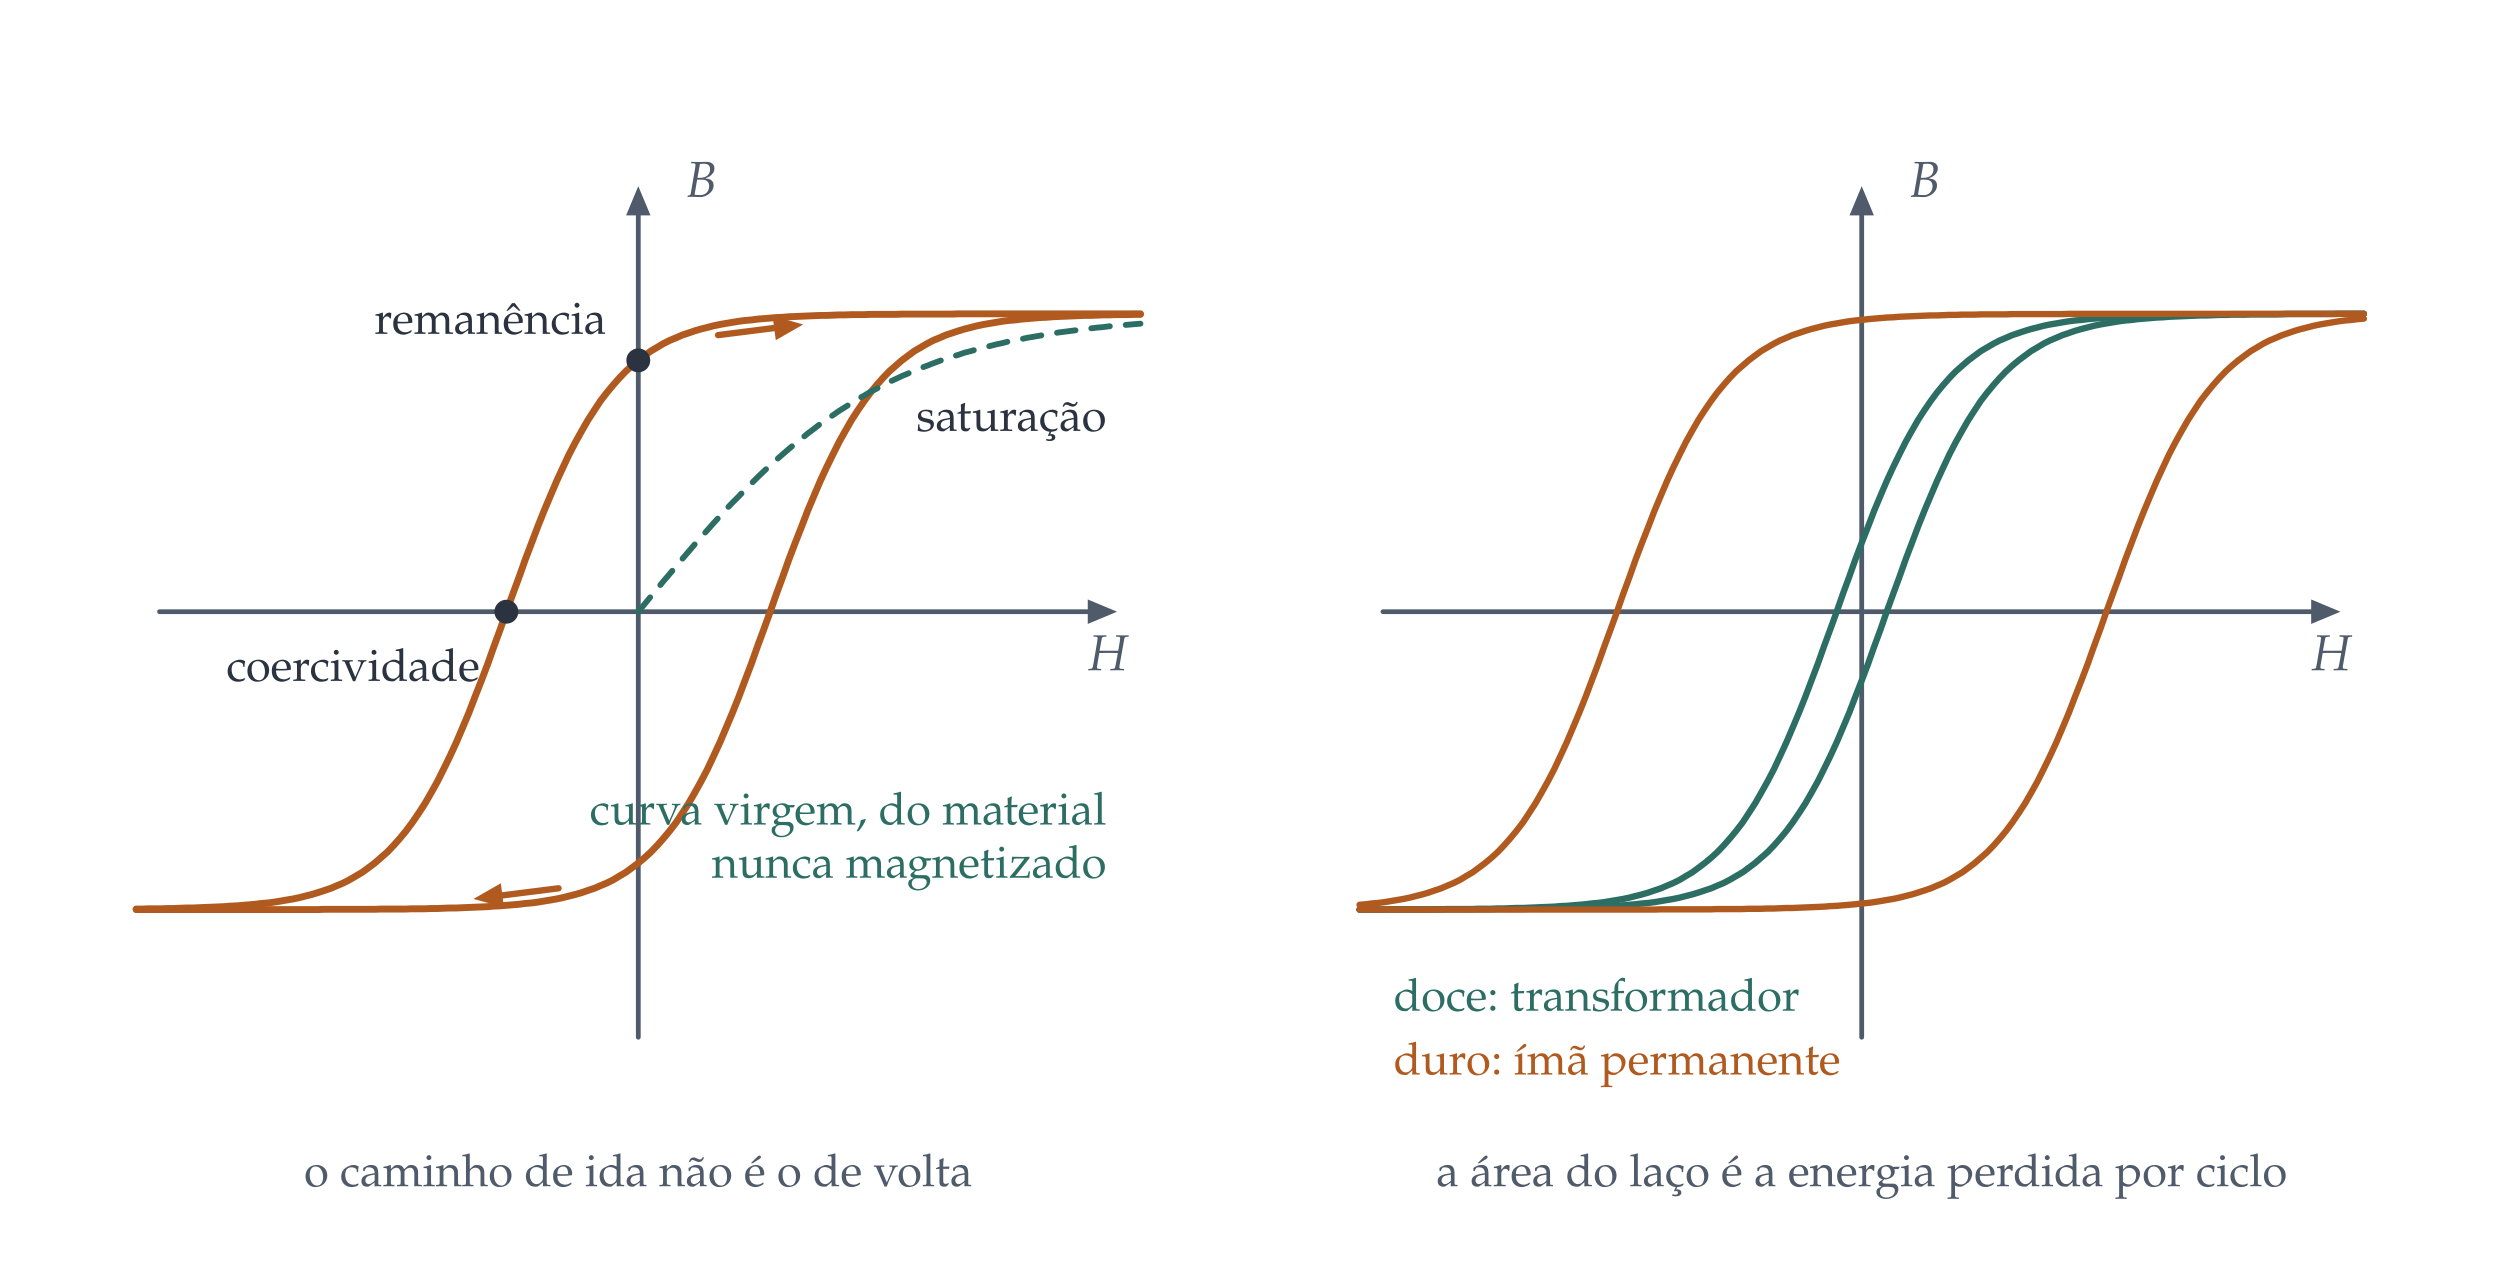
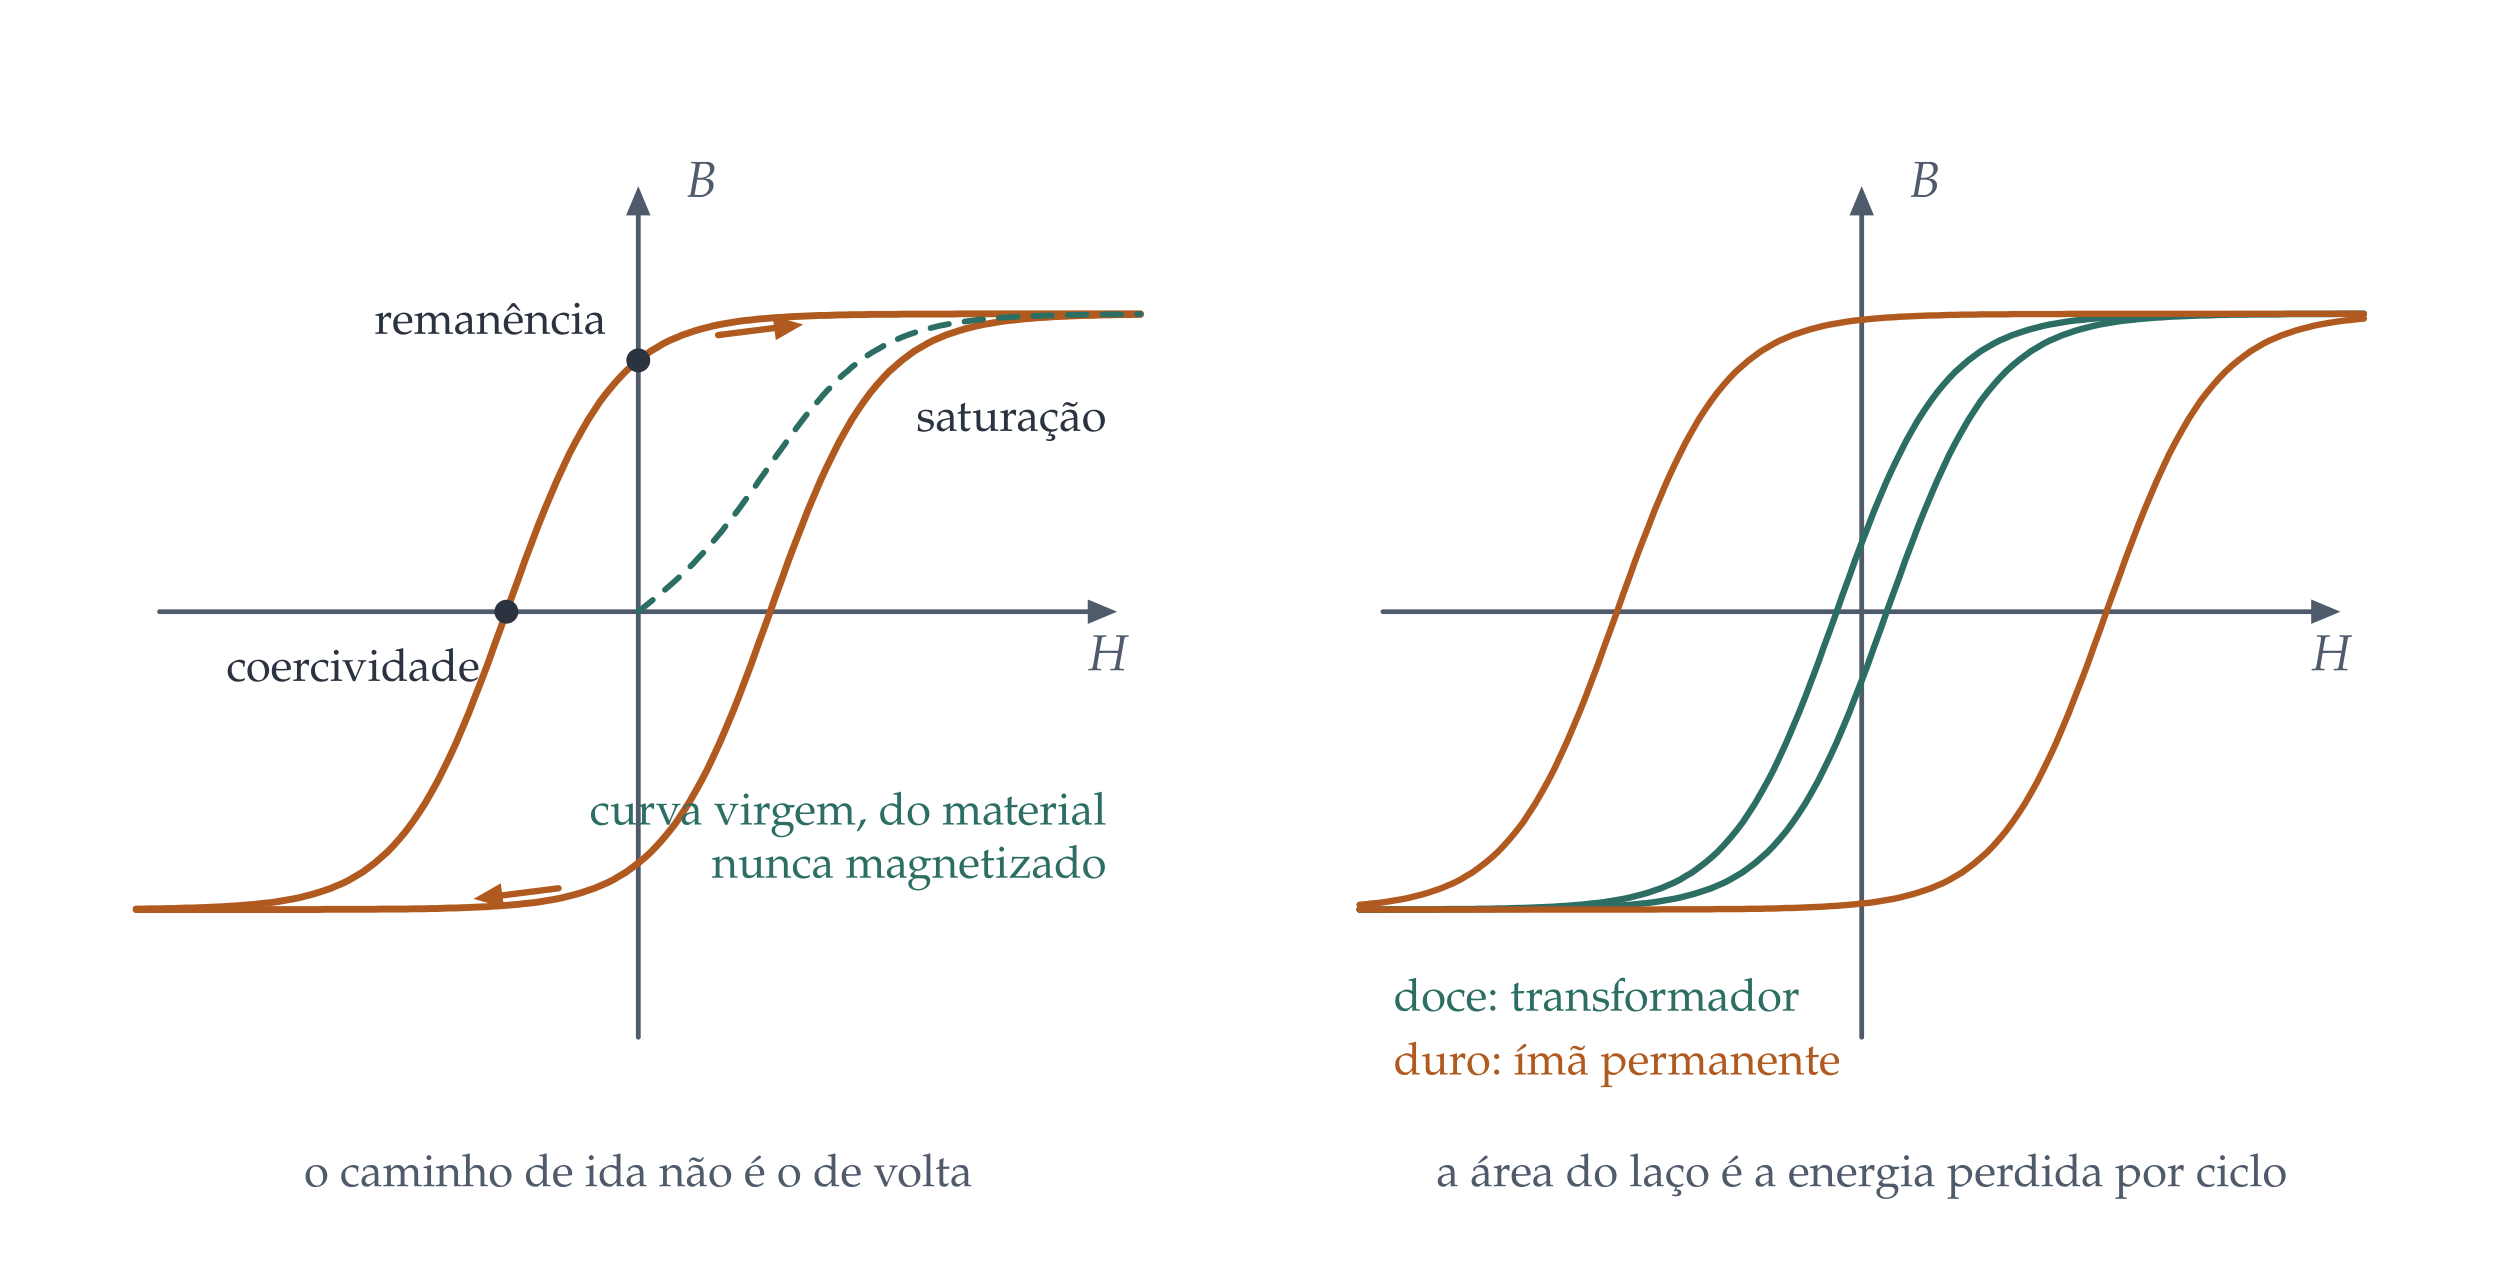
<svg xmlns="http://www.w3.org/2000/svg" viewBox="0 0 940 480" width="940" height="480" font-family="Iowan Old Style, Palatino Linotype, Palatino, Georgia, serif" role="img" aria-label="Laço de histerese">
  <line x1="60.0" y1="230.0" x2="410.1" y2="230.0" stroke="#4f5a6b" stroke-width="1.8" stroke-linecap="round" />
  <polygon points="420.0,230.0 409.0,234.6 409.0,225.4" fill="#4f5a6b" />
  <line x1="240.0" y1="390.0" x2="240.0" y2="79.9" stroke="#4f5a6b" stroke-width="1.8" stroke-linecap="round" />
  <polygon points="240.0,70.0 244.6,81.0 235.4,81.0" fill="#4f5a6b" />
  <text x="424.0" y="252.0" font-size="19" fill="#4f5a6b" text-anchor="end" font-style="italic">H</text>
  <text x="258.0" y="74.0" font-size="19" fill="#4f5a6b" text-anchor="start" font-style="italic">B</text>
  <polyline points="51.2,342.0 53.6,342.0 55.9,342.0 58.3,342.0 60.6,342.0 63.0,342.0 65.4,342.0 67.7,342.0 70.1,342.0 72.4,342.0 74.8,342.0 77.2,342.0 79.5,342.0 81.9,342.0 84.2,342.0 86.6,342.0 89.0,342.0 91.3,342.0 93.7,342.0 96.0,342.0 98.4,342.0 100.8,342.0 103.1,342.0 105.5,342.0 107.8,342.0 110.2,342.0 112.6,342.0 114.9,342.0 117.3,342.0 119.6,342.0 122.0,341.9 124.4,341.9 126.7,341.9 129.1,341.9 131.4,341.9 133.8,341.9 136.2,341.9 138.5,341.9 140.9,341.9 143.2,341.8 145.6,341.8 148.0,341.8 150.3,341.8 152.7,341.8 155.0,341.7 157.4,341.7 159.8,341.7 162.1,341.6 164.5,341.6 166.8,341.5 169.2,341.4 171.6,341.4 173.9,341.3 176.3,341.2 178.6,341.1 181.0,341.0 183.4,340.9 185.7,340.7 188.1,340.6 190.4,340.4 192.8,340.2 195.2,340.0 197.5,339.7 199.9,339.5 202.2,339.2 204.6,338.8 207.0,338.4 209.3,338.0 211.7,337.5 214.0,336.9 216.4,336.3 218.8,335.6 221.1,334.8 223.5,334.0 225.8,333.0 228.2,332.0 230.6,330.8 232.9,329.4 235.3,328.0 237.6,326.3 240.0,324.5 242.4,322.5 244.7,320.4 247.1,317.9 249.4,315.3 251.8,312.4 254.2,309.3 256.5,305.8 258.9,302.1 261.2,298.1 263.6,293.8 266.0,289.2 268.3,284.3 270.7,279.1 273.0,273.7 275.4,268.0 277.8,262.0 280.1,255.9 282.5,249.6 284.8,243.1 287.2,236.6 289.6,230.0 291.9,223.4 294.3,216.9 296.6,210.4 299.0,204.1 301.4,198.0 303.7,192.0 306.1,186.3 308.4,180.9 310.8,175.7 313.2,170.8 315.5,166.2 317.9,161.9 320.2,157.9 322.6,154.2 325.0,150.7 327.3,147.6 329.7,144.7 332.0,142.1 334.4,139.6 336.8,137.5 339.1,135.5 341.5,133.7 343.8,132.0 346.2,130.6 348.6,129.2 350.9,128.0 353.3,127.0 355.6,126.0 358.0,125.2 360.4,124.4 362.7,123.7 365.1,123.1 367.4,122.5 369.8,122.0 372.2,121.6 374.5,121.2 376.9,120.8 379.2,120.5 381.6,120.3 384.0,120.0 386.3,119.8 388.7,119.6 391.0,119.4 393.4,119.3 395.8,119.1 398.1,119.0 400.5,118.9 402.8,118.8 405.2,118.7 407.6,118.6 409.9,118.6 412.3,118.5 414.6,118.4 417.0,118.4 419.4,118.3 421.7,118.3 424.1,118.3 426.4,118.2 428.8,118.2" fill="none" stroke="#b05a1f" stroke-width="2.6" stroke-linejoin="round" stroke-linecap="round" />
  <polyline points="428.8,118.0 426.4,118.0 424.1,118.0 421.7,118.0 419.4,118.0 417.0,118.0 414.6,118.0 412.3,118.0 409.9,118.0 407.6,118.0 405.2,118.0 402.8,118.0 400.5,118.0 398.1,118.0 395.8,118.0 393.4,118.0 391.0,118.0 388.7,118.0 386.3,118.0 384.0,118.0 381.6,118.0 379.2,118.0 376.9,118.0 374.5,118.0 372.2,118.0 369.8,118.0 367.4,118.0 365.1,118.0 362.7,118.0 360.4,118.0 358.0,118.1 355.6,118.1 353.3,118.1 350.9,118.1 348.6,118.1 346.2,118.1 343.8,118.1 341.5,118.1 339.1,118.1 336.8,118.2 334.4,118.2 332.0,118.2 329.7,118.2 327.3,118.2 325.0,118.3 322.6,118.3 320.2,118.3 317.9,118.4 315.5,118.4 313.2,118.5 310.8,118.6 308.4,118.6 306.1,118.7 303.7,118.8 301.4,118.9 299.0,119.0 296.6,119.1 294.3,119.3 291.9,119.4 289.6,119.6 287.2,119.8 284.8,120.0 282.5,120.3 280.1,120.5 277.8,120.8 275.4,121.2 273.0,121.6 270.7,122.0 268.3,122.5 266.0,123.1 263.6,123.7 261.2,124.4 258.9,125.2 256.5,126.0 254.2,127.0 251.8,128.0 249.4,129.2 247.1,130.6 244.7,132.0 242.4,133.7 240.0,135.5 237.6,137.5 235.3,139.6 232.9,142.1 230.6,144.7 228.2,147.6 225.8,150.7 223.5,154.2 221.1,157.9 218.8,161.9 216.4,166.2 214.0,170.8 211.7,175.7 209.3,180.9 207.0,186.3 204.6,192.0 202.2,198.0 199.9,204.1 197.5,210.4 195.2,216.9 192.8,223.4 190.4,230.0 188.1,236.6 185.7,243.1 183.4,249.6 181.0,255.9 178.6,262.0 176.3,268.0 173.9,273.7 171.6,279.1 169.2,284.3 166.8,289.2 164.5,293.8 162.1,298.1 159.8,302.1 157.4,305.8 155.0,309.3 152.7,312.4 150.3,315.3 148.0,317.9 145.6,320.4 143.2,322.5 140.9,324.5 138.5,326.3 136.2,328.0 133.8,329.4 131.4,330.8 129.1,332.0 126.7,333.0 124.4,334.0 122.0,334.8 119.6,335.6 117.3,336.3 114.9,336.9 112.6,337.5 110.2,338.0 107.8,338.4 105.5,338.8 103.1,339.2 100.8,339.5 98.4,339.7 96.0,340.0 93.7,340.2 91.3,340.4 89.0,340.6 86.6,340.7 84.2,340.9 81.9,341.0 79.5,341.1 77.2,341.2 74.8,341.3 72.4,341.4 70.1,341.4 67.7,341.5 65.4,341.6 63.0,341.6 60.6,341.7 58.3,341.7 55.9,341.7 53.6,341.8 51.2,341.8" fill="none" stroke="#b05a1f" stroke-width="2.6" stroke-linejoin="round" stroke-linecap="round" />
-   <polyline points="240.0,230.0 242.4,227.1 244.7,224.3 247.1,221.4 249.4,218.6 251.8,215.8 254.2,212.9 256.5,210.2 258.9,207.4 261.2,204.7 263.6,202.0 266.0,199.3 268.3,196.7 270.7,194.1 273.0,191.5 275.4,189.0 277.8,186.6 280.1,184.2 282.5,181.8 284.8,179.5 287.2,177.2 289.6,175.0 291.9,172.9 294.3,170.8 296.6,168.8 299.0,166.8 301.4,164.9 303.7,163.0 306.1,161.2 308.4,159.4 310.8,157.7 313.2,156.1 315.5,154.5 317.9,153.0 320.2,151.5 322.6,150.0 325.0,148.7 327.3,147.3 329.7,146.1 332.0,144.8 334.4,143.6 336.8,142.5 339.1,141.4 341.5,140.4 343.8,139.3 346.2,138.4 348.6,137.5 350.9,136.6 353.3,135.7 355.6,134.9 358.0,134.1 360.4,133.4 362.7,132.6 365.1,132.0 367.4,131.3 369.8,130.7 372.2,130.1 374.5,129.5 376.9,129.0 379.2,128.4 381.6,127.9 384.0,127.5 386.3,127.0 388.7,126.6 391.0,126.2 393.4,125.8 395.8,125.4 398.1,125.0 400.5,124.7 402.8,124.4 405.2,124.1 407.6,123.8 409.9,123.5 412.3,123.2 414.6,123.0 417.0,122.7 419.4,122.5 421.7,122.3 424.1,122.1 426.4,121.9 428.8,121.7" fill="none" stroke="#2c6e63" stroke-width="2.2" stroke-linejoin="round" stroke-linecap="round" stroke-dasharray="7 6" />
+   <polyline points="240.0,230.0 241.6,228.7 243.1,227.5 244.7,226.2 246.3,224.9 247.9,223.6 249.4,222.3 251.0,220.9 252.6,219.5 254.2,218.1 255.7,216.7 257.3,215.2 258.9,213.6 260.5,212.1 262.0,210.4 263.6,208.7 265.2,207.0 266.7,205.2 268.3,203.4 269.9,201.5 271.5,199.6 273.0,197.6 274.6,195.6 276.2,193.5 277.8,191.4 279.3,189.3 280.9,187.1 282.5,184.9 284.1,182.7 285.6,180.4 287.2,178.2 288.8,175.9 290.3,173.7 291.9,171.4 293.5,169.2 295.1,167.0 296.6,164.8 298.2,162.6 299.8,160.5 301.4,158.4 302.9,156.4 304.5,154.4 306.1,152.5 307.7,150.7 309.2,148.9 310.8,147.1 312.4,145.5 313.9,143.9 315.5,142.3 317.1,140.8 318.7,139.5 320.2,138.1 321.8,136.9 323.4,135.6 325.0,134.5 326.5,133.4 328.1,132.4 329.7,131.5 331.3,130.6 332.8,129.7 334.4,128.9 336.0,128.2 337.5,127.5 339.1,126.8 340.7,126.2 342.3,125.6 343.8,125.1 345.4,124.6 347.0,124.1 348.6,123.7 350.1,123.3 351.7,122.9 353.3,122.5 354.9,122.2 356.4,121.9 358.0,121.6 359.6,121.3 361.1,121.1 362.7,120.9 364.3,120.7 365.9,120.5 367.4,120.3 369.0,120.1 370.6,120.0 372.2,119.8 373.7,119.7 375.3,119.5 376.9,119.4 378.5,119.3 380.0,119.2 381.6,119.1 383.2,119.1 384.7,119.0 386.3,118.9 387.9,118.8 389.5,118.8 391.0,118.7 392.6,118.7 394.2,118.6 395.8,118.6 397.3,118.5 398.9,118.5 400.5,118.4 402.1,118.4 403.6,118.4 405.2,118.4 406.8,118.3 408.3,118.3 409.9,118.3 411.5,118.3 413.1,118.2 414.6,118.2 416.2,118.2 417.8,118.2 419.4,118.2 420.9,118.2 422.5,118.1 424.1,118.1 425.7,118.1 427.2,118.1 428.8,118.1" fill="none" stroke="#2c6e63" stroke-width="2.2" stroke-linejoin="round" stroke-linecap="round" stroke-dasharray="7 6" />
  <text x="416.0" y="310.0" font-size="17" fill="#2c6e63" text-anchor="end">curva virgem, do material</text>
  <text x="416.0" y="330.0" font-size="17" fill="#2c6e63" text-anchor="end">nunca magnetizado</text>
  <circle cx="240" cy="135.5" r="4.5" fill="#2b3240" />
  <text x="228.0" y="125.5" font-size="17" fill="#2b3240" text-anchor="end">remanência</text>
  <circle cx="190.4" cy="230" r="4.5" fill="#2b3240" />
  <text x="180.4" y="256.0" font-size="17" fill="#2b3240" text-anchor="end">coercividade</text>
  <text x="416.0" y="162.0" font-size="17" fill="#2b3240" text-anchor="end">saturação</text>
  <line x1="270.0" y1="126.0" x2="292.2" y2="123.2" stroke="#b05a1f" stroke-width="2.4" stroke-linecap="round" />
  <polygon points="302.0,122.0 291.7,127.9 290.5,118.8" fill="#b05a1f" />
  <line x1="210.0" y1="334.0" x2="187.8" y2="336.8" stroke="#b05a1f" stroke-width="2.4" stroke-linecap="round" />
  <polygon points="178.0,338.0 188.3,332.1 189.5,341.2" fill="#b05a1f" />
  <text x="240.0" y="446.0" font-size="17" fill="#4f5a6b" text-anchor="middle">o caminho de ida não é o de volta</text>
  <line x1="520.0" y1="230.0" x2="870.1" y2="230.0" stroke="#4f5a6b" stroke-width="1.8" stroke-linecap="round" />
  <polygon points="880.0,230.0 869.0,234.6 869.0,225.4" fill="#4f5a6b" />
  <line x1="700.0" y1="390.0" x2="700.0" y2="79.9" stroke="#4f5a6b" stroke-width="1.8" stroke-linecap="round" />
  <polygon points="700.0,70.0 704.6,81.0 695.4,81.0" fill="#4f5a6b" />
  <text x="884.0" y="252.0" font-size="19" fill="#4f5a6b" text-anchor="end" font-style="italic">H</text>
  <text x="718.0" y="74.0" font-size="19" fill="#4f5a6b" text-anchor="start" font-style="italic">B</text>
  <polyline points="511.2,342.0 513.6,342.0 515.9,342.0 518.3,342.0 520.6,342.0 523.0,342.0 525.4,342.0 527.7,342.0 530.1,342.0 532.4,342.0 534.8,342.0 537.2,342.0 539.5,342.0 541.9,341.9 544.2,341.9 546.6,341.9 549.0,341.9 551.3,341.9 553.7,341.9 556.0,341.9 558.4,341.9 560.8,341.9 563.1,341.8 565.5,341.8 567.8,341.8 570.2,341.8 572.6,341.8 574.9,341.7 577.3,341.7 579.6,341.7 582.0,341.6 584.4,341.6 586.7,341.5 589.1,341.4 591.4,341.4 593.8,341.3 596.2,341.2 598.5,341.1 600.9,341.0 603.2,340.9 605.6,340.7 608.0,340.6 610.3,340.4 612.7,340.2 615.0,340.0 617.4,339.7 619.8,339.5 622.1,339.2 624.5,338.8 626.8,338.4 629.2,338.0 631.6,337.5 633.9,336.9 636.3,336.3 638.6,335.6 641.0,334.8 643.4,334.0 645.7,333.0 648.1,332.0 650.4,330.8 652.8,329.4 655.2,328.0 657.5,326.3 659.9,324.5 662.2,322.5 664.6,320.4 667.0,317.9 669.3,315.3 671.7,312.4 674.0,309.3 676.4,305.8 678.8,302.1 681.1,298.1 683.5,293.8 685.8,289.2 688.2,284.3 690.6,279.1 692.9,273.7 695.3,268.0 697.6,262.0 700.0,255.9 702.4,249.6 704.7,243.1 707.1,236.6 709.4,230.0 711.8,223.4 714.2,216.9 716.5,210.4 718.9,204.1 721.2,198.0 723.6,192.0 726.0,186.3 728.3,180.9 730.7,175.7 733.0,170.8 735.4,166.2 737.8,161.9 740.1,157.9 742.5,154.2 744.8,150.7 747.2,147.6 749.6,144.7 751.9,142.1 754.3,139.6 756.6,137.5 759.0,135.5 761.4,133.7 763.7,132.0 766.1,130.6 768.4,129.2 770.8,128.0 773.2,127.0 775.5,126.0 777.9,125.2 780.2,124.4 782.6,123.7 785.0,123.1 787.3,122.5 789.7,122.0 792.0,121.6 794.4,121.2 796.8,120.8 799.1,120.5 801.5,120.3 803.8,120.0 806.2,119.8 808.6,119.6 810.9,119.4 813.3,119.3 815.6,119.1 818.0,119.0 820.4,118.9 822.7,118.8 825.1,118.7 827.4,118.6 829.8,118.6 832.2,118.5 834.5,118.4 836.9,118.4 839.2,118.3 841.6,118.3 844.0,118.3 846.3,118.2 848.7,118.2 851.0,118.2 853.4,118.2 855.8,118.2 858.1,118.1 860.5,118.1 862.8,118.1 865.2,118.1 867.6,118.1 869.9,118.1 872.3,118.1 874.6,118.1 877.0,118.1 879.4,118.0 881.7,118.0 884.1,118.0 886.4,118.0 888.8,118.0" fill="none" stroke="#2c6e63" stroke-width="2.4" stroke-linejoin="round" stroke-linecap="round" />
  <polyline points="888.8,118.0 886.4,118.0 884.1,118.0 881.7,118.0 879.4,118.0 877.0,118.0 874.6,118.0 872.3,118.0 869.9,118.0 867.6,118.0 865.2,118.0 862.8,118.0 860.5,118.0 858.1,118.1 855.8,118.1 853.4,118.1 851.0,118.1 848.7,118.1 846.3,118.1 844.0,118.1 841.6,118.1 839.2,118.1 836.9,118.2 834.5,118.2 832.2,118.2 829.8,118.2 827.4,118.2 825.1,118.3 822.7,118.3 820.4,118.3 818.0,118.4 815.6,118.4 813.3,118.5 810.9,118.6 808.6,118.6 806.2,118.7 803.8,118.8 801.5,118.9 799.1,119.0 796.8,119.1 794.4,119.3 792.0,119.4 789.7,119.6 787.3,119.8 785.0,120.0 782.6,120.3 780.2,120.5 777.9,120.8 775.5,121.2 773.2,121.6 770.8,122.0 768.4,122.5 766.1,123.1 763.7,123.7 761.4,124.4 759.0,125.2 756.6,126.0 754.3,127.0 751.9,128.0 749.6,129.2 747.2,130.6 744.8,132.0 742.5,133.7 740.1,135.5 737.8,137.5 735.4,139.6 733.0,142.1 730.7,144.7 728.3,147.6 726.0,150.7 723.6,154.2 721.2,157.9 718.9,161.9 716.5,166.2 714.2,170.8 711.8,175.7 709.4,180.9 707.1,186.3 704.7,192.0 702.4,198.0 700.0,204.1 697.6,210.4 695.3,216.9 692.9,223.4 690.6,230.0 688.2,236.6 685.8,243.1 683.5,249.6 681.1,255.9 678.8,262.0 676.4,268.0 674.0,273.7 671.7,279.1 669.3,284.3 667.0,289.2 664.6,293.8 662.2,298.1 659.9,302.1 657.5,305.8 655.2,309.3 652.8,312.4 650.4,315.3 648.1,317.9 645.7,320.4 643.4,322.5 641.0,324.5 638.6,326.3 636.3,328.0 633.9,329.4 631.6,330.8 629.2,332.0 626.8,333.0 624.5,334.0 622.1,334.8 619.8,335.6 617.4,336.3 615.0,336.9 612.7,337.5 610.3,338.0 608.0,338.4 605.6,338.8 603.2,339.2 600.9,339.5 598.5,339.7 596.2,340.0 593.8,340.2 591.4,340.4 589.1,340.6 586.7,340.7 584.4,340.9 582.0,341.0 579.6,341.1 577.3,341.2 574.9,341.3 572.6,341.4 570.2,341.4 567.8,341.5 565.5,341.6 563.1,341.6 560.8,341.7 558.4,341.7 556.0,341.7 553.7,341.8 551.3,341.8 549.0,341.8 546.6,341.8 544.2,341.8 541.9,341.9 539.5,341.9 537.2,341.9 534.8,341.9 532.4,341.9 530.1,341.9 527.7,341.9 525.4,341.9 523.0,341.9 520.6,342.0 518.3,342.0 515.9,342.0 513.6,342.0 511.2,342.0" fill="none" stroke="#2c6e63" stroke-width="2.4" stroke-linejoin="round" stroke-linecap="round" />
  <text x="524.0" y="380.0" font-size="17" fill="#2c6e63" text-anchor="start">doce: transformador</text>
  <polyline points="511.2,342.0 513.6,342.0 515.9,342.0 518.3,342.0 520.6,342.0 523.0,342.0 525.4,342.0 527.7,342.0 530.1,342.0 532.4,342.0 534.8,342.0 537.2,342.0 539.5,342.0 541.9,342.0 544.2,342.0 546.6,342.0 549.0,342.0 551.3,342.0 553.7,342.0 556.0,342.0 558.4,342.0 560.8,342.0 563.1,342.0 565.5,342.0 567.8,342.0 570.2,342.0 572.6,342.0 574.9,342.0 577.3,342.0 579.6,342.0 582.0,342.0 584.4,342.0 586.7,342.0 589.1,342.0 591.4,342.0 593.8,342.0 596.2,342.0 598.5,342.0 600.9,342.0 603.2,342.0 605.6,342.0 608.0,342.0 610.3,342.0 612.7,342.0 615.0,342.0 617.4,342.0 619.8,342.0 622.1,342.0 624.5,341.9 626.8,341.9 629.2,341.9 631.6,341.9 633.9,341.9 636.3,341.9 638.6,341.9 641.0,341.9 643.4,341.9 645.7,341.8 648.1,341.8 650.4,341.8 652.8,341.8 655.2,341.8 657.5,341.7 659.9,341.7 662.2,341.7 664.6,341.6 667.0,341.6 669.3,341.5 671.7,341.4 674.0,341.4 676.4,341.3 678.8,341.2 681.1,341.1 683.5,341.0 685.8,340.9 688.2,340.7 690.6,340.6 692.9,340.4 695.3,340.2 697.6,340.0 700.0,339.7 702.4,339.5 704.7,339.2 707.1,338.8 709.4,338.4 711.8,338.0 714.2,337.5 716.5,336.9 718.9,336.3 721.2,335.6 723.6,334.8 726.0,334.0 728.3,333.0 730.7,332.0 733.0,330.8 735.4,329.4 737.8,328.0 740.1,326.3 742.5,324.5 744.8,322.5 747.2,320.4 749.6,317.9 751.9,315.3 754.3,312.4 756.6,309.3 759.0,305.8 761.4,302.1 763.7,298.1 766.1,293.8 768.4,289.2 770.8,284.3 773.2,279.1 775.5,273.7 777.9,268.0 780.2,262.0 782.6,255.9 785.0,249.6 787.3,243.1 789.7,236.6 792.0,230.0 794.4,223.4 796.8,216.9 799.1,210.4 801.5,204.1 803.8,198.0 806.2,192.0 808.6,186.3 810.9,180.9 813.3,175.7 815.6,170.8 818.0,166.2 820.4,161.9 822.7,157.9 825.1,154.2 827.4,150.7 829.8,147.6 832.2,144.7 834.5,142.1 836.9,139.6 839.2,137.5 841.6,135.5 844.0,133.7 846.3,132.0 848.7,130.6 851.0,129.2 853.4,128.0 855.8,127.0 858.1,126.0 860.5,125.2 862.8,124.4 865.2,123.7 867.6,123.1 869.9,122.5 872.3,122.0 874.6,121.6 877.0,121.2 879.4,120.8 881.7,120.5 884.1,120.3 886.4,120.0 888.8,119.8" fill="none" stroke="#b05a1f" stroke-width="2.4" stroke-linejoin="round" stroke-linecap="round" />
  <polyline points="888.8,118.0 886.4,118.0 884.1,118.0 881.7,118.0 879.4,118.0 877.0,118.0 874.6,118.0 872.3,118.0 869.9,118.0 867.6,118.0 865.2,118.0 862.8,118.0 860.5,118.0 858.1,118.0 855.8,118.0 853.4,118.0 851.0,118.0 848.7,118.0 846.3,118.0 844.0,118.0 841.6,118.0 839.2,118.0 836.9,118.0 834.5,118.0 832.2,118.0 829.8,118.0 827.4,118.0 825.1,118.0 822.7,118.0 820.4,118.0 818.0,118.0 815.6,118.0 813.3,118.0 810.9,118.0 808.6,118.0 806.2,118.0 803.8,118.0 801.5,118.0 799.1,118.0 796.8,118.0 794.4,118.0 792.0,118.0 789.7,118.0 787.3,118.0 785.0,118.0 782.6,118.0 780.2,118.0 777.9,118.0 775.5,118.1 773.2,118.1 770.8,118.1 768.4,118.1 766.1,118.1 763.7,118.1 761.4,118.1 759.0,118.1 756.6,118.1 754.3,118.2 751.9,118.2 749.6,118.2 747.2,118.2 744.8,118.2 742.5,118.3 740.1,118.3 737.8,118.3 735.4,118.4 733.0,118.4 730.7,118.5 728.3,118.6 726.0,118.6 723.6,118.7 721.2,118.8 718.9,118.9 716.5,119.0 714.2,119.1 711.8,119.3 709.4,119.4 707.1,119.6 704.7,119.8 702.4,120.0 700.0,120.3 697.6,120.5 695.3,120.8 692.9,121.2 690.6,121.6 688.2,122.0 685.8,122.5 683.5,123.1 681.1,123.7 678.8,124.4 676.4,125.2 674.0,126.0 671.7,127.0 669.3,128.0 667.0,129.2 664.6,130.6 662.2,132.0 659.9,133.7 657.5,135.5 655.2,137.5 652.8,139.6 650.4,142.1 648.1,144.7 645.7,147.6 643.4,150.7 641.0,154.2 638.6,157.9 636.3,161.9 633.9,166.2 631.6,170.8 629.2,175.7 626.8,180.9 624.5,186.3 622.1,192.0 619.8,198.0 617.4,204.1 615.0,210.4 612.7,216.9 610.3,223.4 608.0,230.0 605.6,236.6 603.2,243.1 600.9,249.6 598.5,255.9 596.2,262.0 593.8,268.0 591.4,273.7 589.1,279.1 586.7,284.3 584.4,289.2 582.0,293.8 579.6,298.1 577.3,302.1 574.9,305.8 572.6,309.3 570.2,312.4 567.8,315.3 565.5,317.9 563.1,320.4 560.8,322.5 558.4,324.5 556.0,326.3 553.7,328.0 551.3,329.4 549.0,330.8 546.6,332.0 544.2,333.0 541.9,334.0 539.5,334.8 537.2,335.6 534.8,336.3 532.4,336.9 530.1,337.5 527.7,338.0 525.4,338.4 523.0,338.8 520.6,339.2 518.3,339.5 515.9,339.7 513.6,340.0 511.2,340.2" fill="none" stroke="#b05a1f" stroke-width="2.4" stroke-linejoin="round" stroke-linecap="round" />
  <text x="524.0" y="404.0" font-size="17" fill="#b05a1f" text-anchor="start">duro: ímã permanente</text>
  <text x="700.0" y="446.0" font-size="17" fill="#4f5a6b" text-anchor="middle">a área do laço é a energia perdida por ciclo</text>
</svg>
